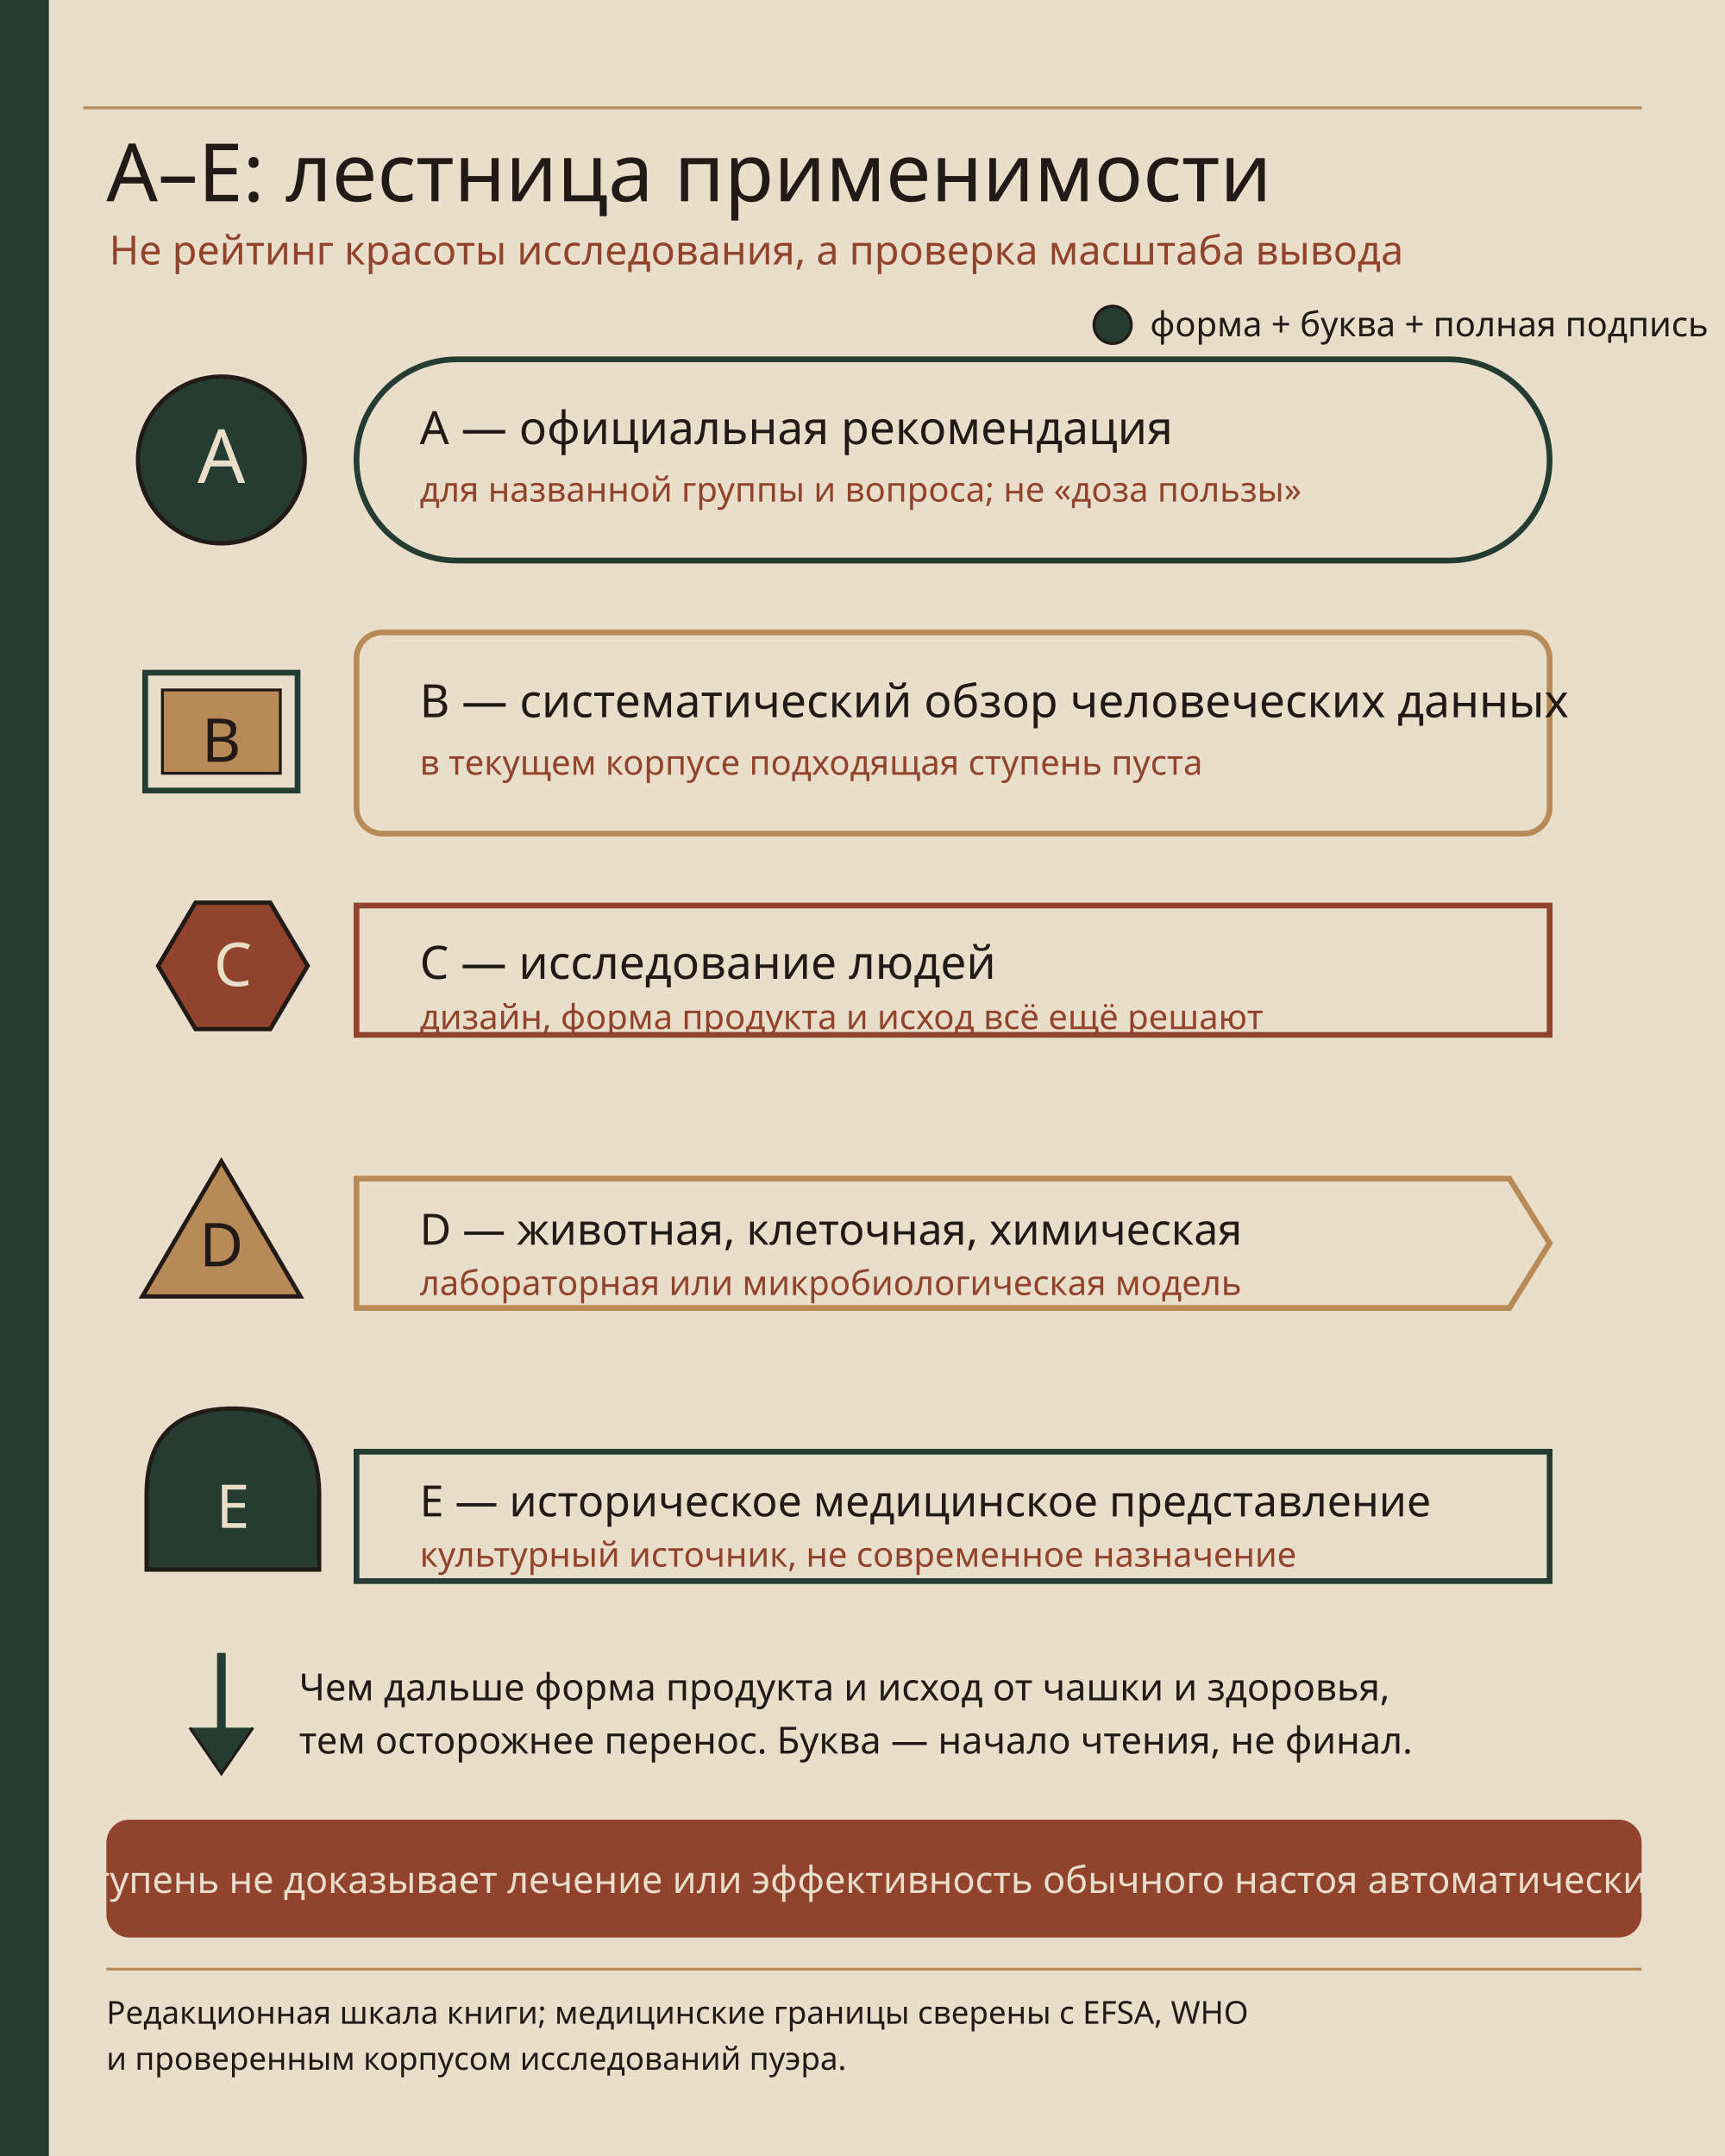
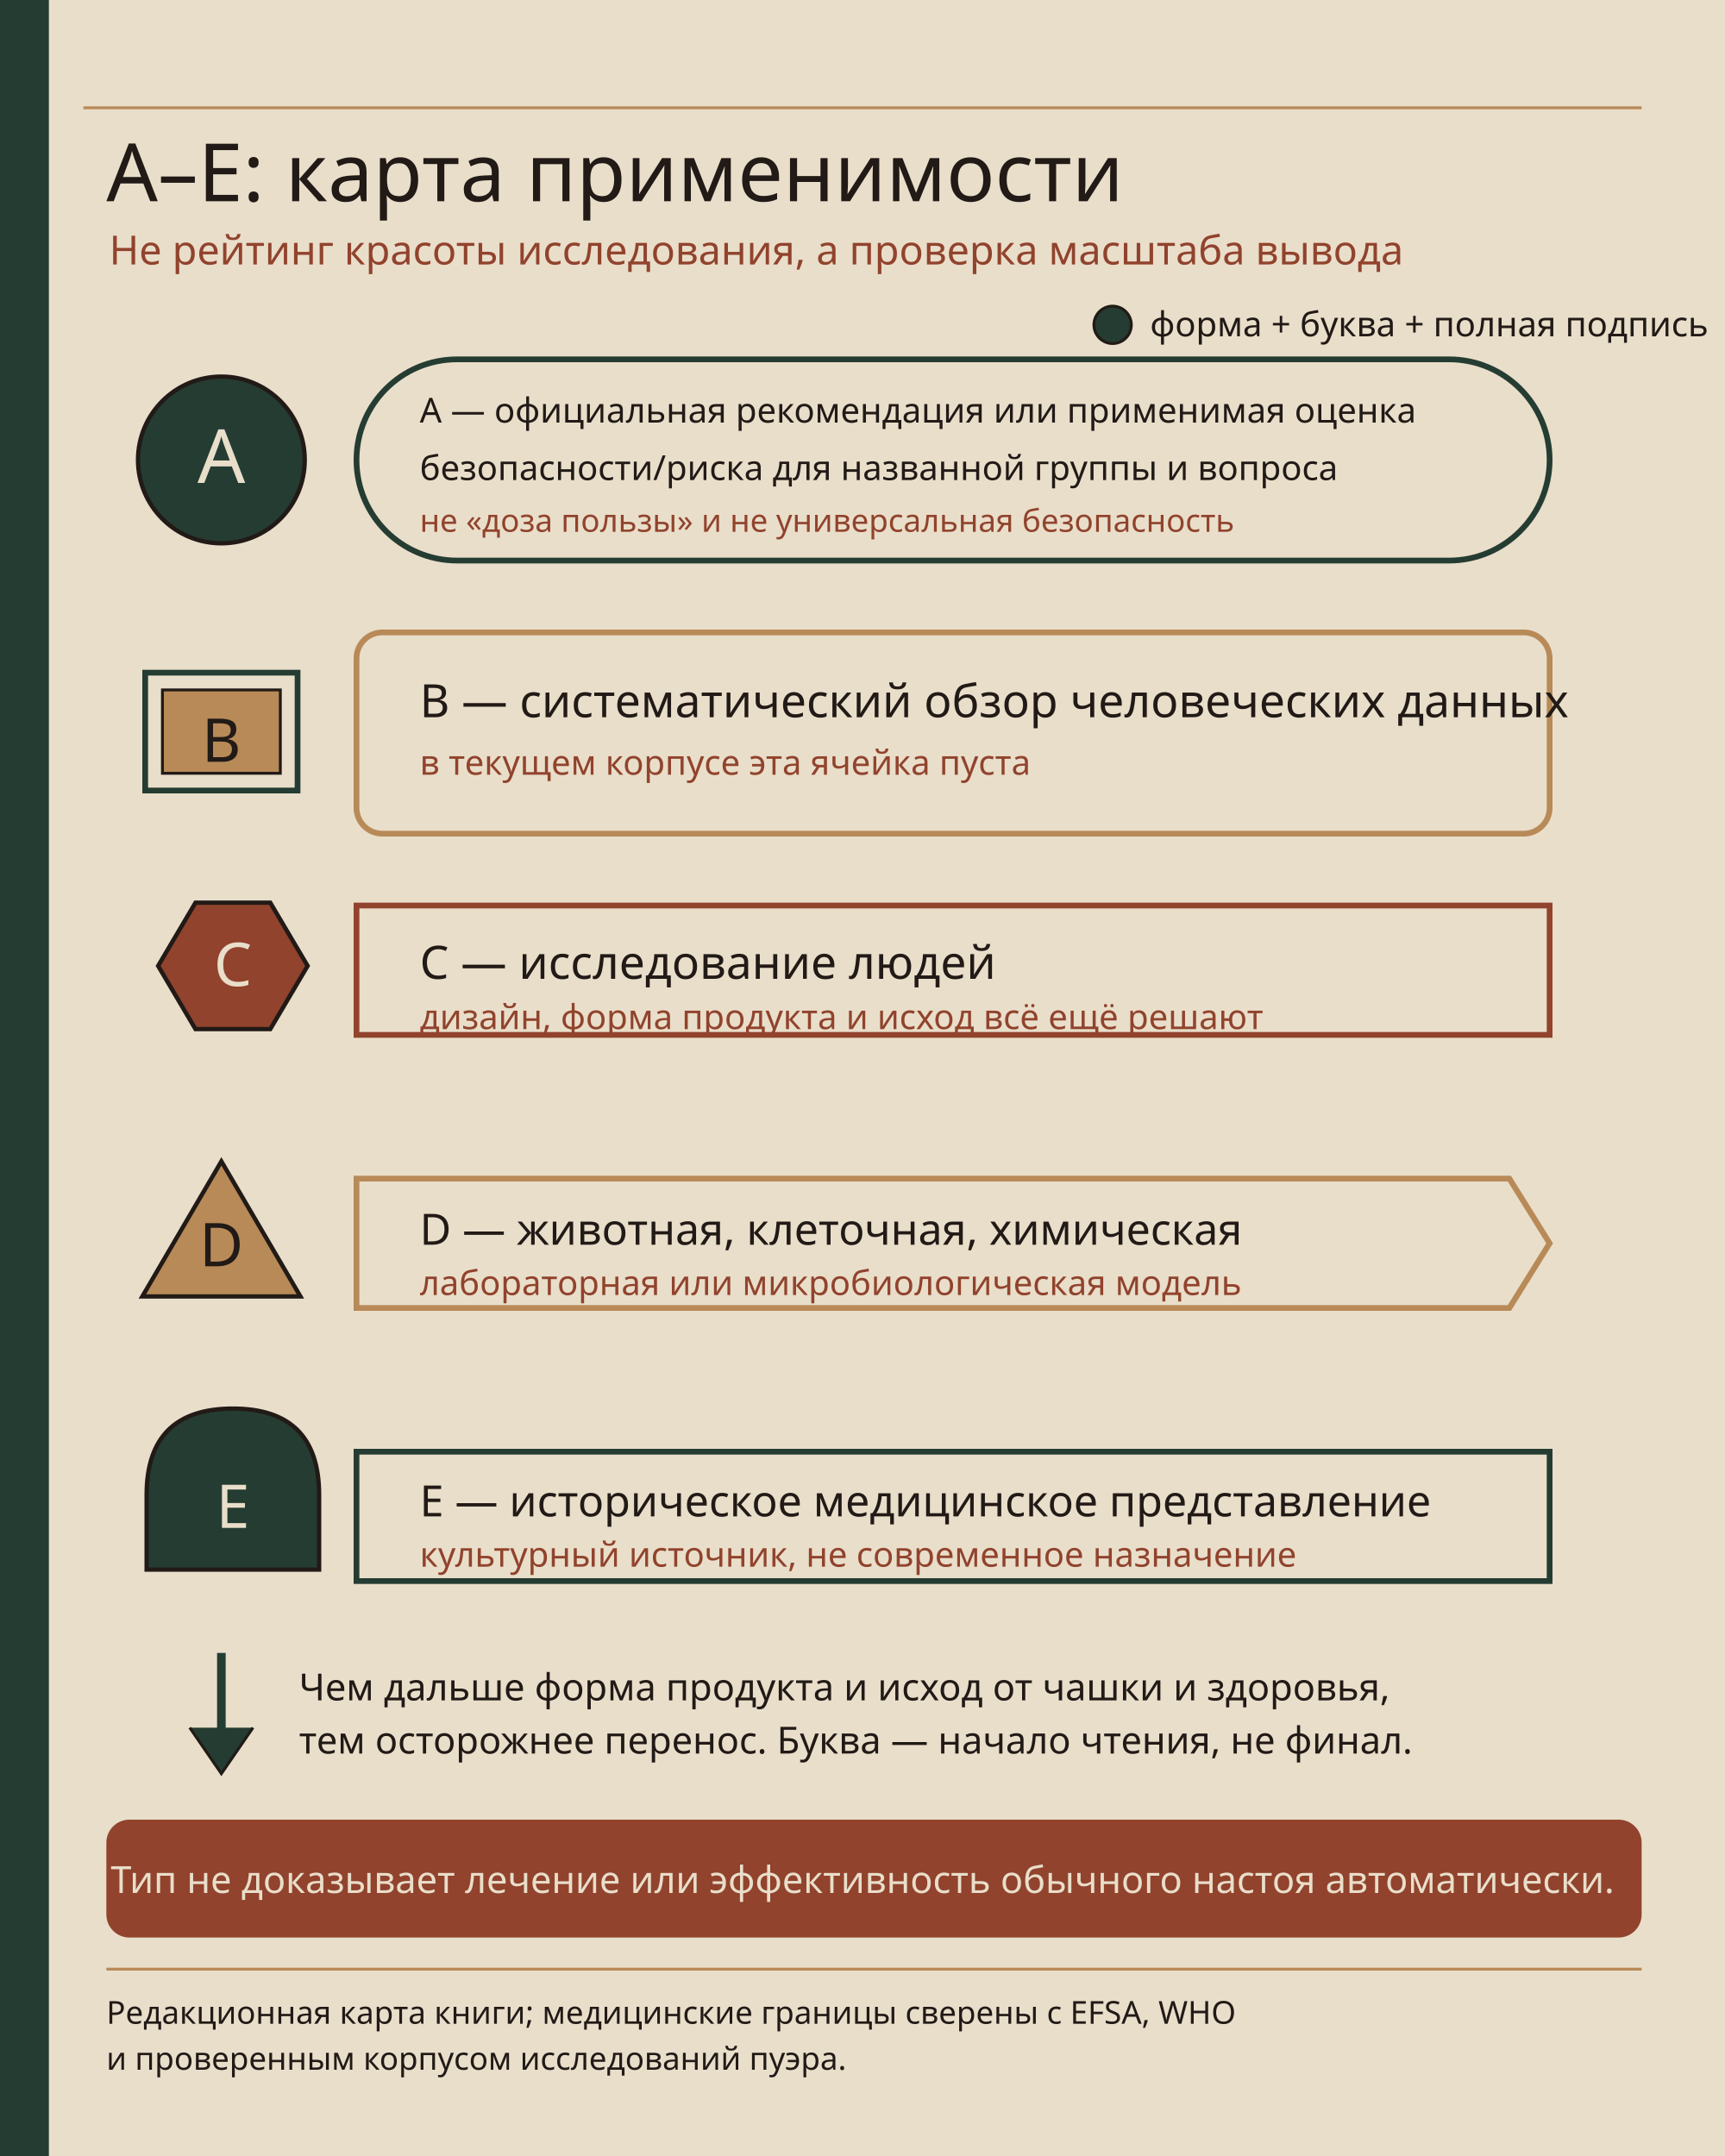
<svg xmlns="http://www.w3.org/2000/svg" viewBox="0 0 1200 1500" data-asset-id="diagram-medical-evidence-scale" data-asset-class="diagram" data-visual-mode="explanatory-diagram" data-min-placement-width-mm="150" data-min-placement-height-mm="187.5" data-min-font-size-pt="7.5" data-min-stroke-width-mm="0.2" role="img" aria-labelledby="evidence-title evidence-desc">
  <rect x="0" y="0" width="1200" height="1500" fill="#E9DECA" />
  <rect x="0" y="0" width="34" height="1500" fill="#253C32" />
  <rect x="58" y="74" width="1084" height="2" fill="#B88A58" />
-   <g id="evidence-levels">
-     <g data-encoding="shape+label" data-meaning="уровень A официальное руководство" data-shape="circle">
+   <g id="evidence-types">
+     <g data-encoding="shape+label" data-meaning="тип A официальная рекомендация или применимая оценка риска" data-shape="circle">
      <circle cx="154" cy="320" r="58" fill="#253C32" stroke="#211A16" stroke-width="3" data-stroke-width-mm="0.38" />
      <text x="154" y="336" text-anchor="middle" font-family="Cormorant" font-size="52" data-font-size-pt="18.43" fill="#E9DECA">A</text>
      <rect x="248" y="250" width="830" height="140" rx="70" fill="none" stroke="#253C32" stroke-width="4" data-stroke-width-mm="0.50" />
-       <text x="292" y="309" font-family="Literata" font-size="32" data-font-size-pt="11.34" fill="#211A16">A — официальная рекомендация</text>
-       <text x="292" y="349" font-family="Manrope" font-size="24" data-font-size-pt="8.50" fill="#91432D">для названной группы и вопроса; не «доза пользы»</text>
+       <text x="292" y="294" font-family="Literata" font-size="24" data-font-size-pt="8.50" fill="#211A16">A — официальная рекомендация или применимая оценка</text>
+       <text x="292" y="334" font-family="Manrope" font-size="24" data-font-size-pt="8.50" fill="#211A16">безопасности/риска для названной группы и вопроса</text>
+       <text x="292" y="370" font-family="Manrope" font-size="22" data-font-size-pt="7.80" fill="#91432D">не «доза пользы» и не универсальная безопасность</text>
    </g>
-     <g data-encoding="shape+label" data-meaning="уровень B систематический обзор" data-shape="double-rectangle">
+     <g data-encoding="shape+label" data-meaning="тип B систематический обзор" data-shape="double-rectangle">
      <rect x="101" y="468" width="106" height="82" fill="none" stroke="#253C32" stroke-width="4" data-stroke-width-mm="0.50" />
      <rect x="113" y="480" width="82" height="58" fill="#B88A58" stroke="#211A16" stroke-width="2" data-stroke-width-mm="0.25" />
      <text x="154" y="530" text-anchor="middle" font-family="Cormorant" font-size="42" data-font-size-pt="14.88" fill="#211A16">B</text>
      <rect x="248" y="440" width="830" height="140" rx="18" fill="none" stroke="#B88A58" stroke-width="4" data-stroke-width-mm="0.50" />
      <text x="292" y="499" font-family="Literata" font-size="32" data-font-size-pt="11.34" fill="#211A16">B — систематический обзор человеческих данных</text>
-       <text x="292" y="539" font-family="Manrope" font-size="24" data-font-size-pt="8.50" fill="#91432D">в текущем корпусе подходящая ступень пуста</text>
+       <text x="292" y="539" font-family="Manrope" font-size="24" data-font-size-pt="8.50" fill="#91432D">в текущем корпусе эта ячейка пуста</text>
    </g>
-     <g data-encoding="shape+label" data-meaning="уровень C исследование людей" data-shape="hexagon">
+     <g data-encoding="shape+label" data-meaning="тип C исследование людей" data-shape="hexagon">
      <polygon points="110,672 136,628 188,628 214,672 188,716 136,716" fill="#91432D" stroke="#211A16" stroke-width="3" data-stroke-width-mm="0.38" />
      <text x="162" y="686" text-anchor="middle" font-family="Cormorant" font-size="42" data-font-size-pt="14.88" fill="#E9DECA">C</text>
      <path d="M248 630 H1078 V720 H248 Z" fill="none" stroke="#91432D" stroke-width="4" data-stroke-width-mm="0.50" />
      <text x="292" y="681" font-family="Literata" font-size="32" data-font-size-pt="11.34" fill="#211A16">C — исследование людей</text>
      <text x="292" y="716" font-family="Manrope" font-size="24" data-font-size-pt="8.50" fill="#91432D">дизайн, форма продукта и исход всё ещё решают</text>
    </g>
-     <g data-encoding="shape+label" data-meaning="уровень D лабораторная или доклиническая модель" data-shape="triangle">
+     <g data-encoding="shape+label" data-meaning="тип D лабораторная или доклиническая модель" data-shape="triangle">
      <polygon points="154,808 99,902 209,902" fill="#B88A58" stroke="#211A16" stroke-width="3" data-stroke-width-mm="0.38" />
      <text x="154" y="881" text-anchor="middle" font-family="Cormorant" font-size="42" data-font-size-pt="14.88" fill="#211A16">D</text>
      <path d="M248 820 L1050 820 L1078 865 L1050 910 H248 Z" fill="none" stroke="#B88A58" stroke-width="4" data-stroke-width-mm="0.50" />
      <text x="292" y="866" font-family="Literata" font-size="30" data-font-size-pt="10.63" fill="#211A16">D — животная, клеточная, химическая</text>
      <text x="292" y="901" font-family="Manrope" font-size="24" data-font-size-pt="8.50" fill="#91432D">лабораторная или микробиологическая модель</text>
    </g>
-     <g data-encoding="shape+label" data-meaning="уровень E историческое медицинское представление" data-shape="arch">
+     <g data-encoding="shape+label" data-meaning="тип E историческое медицинское представление" data-shape="arch">
      <path d="M102 1092 V1040 Q102 980 162 980 Q222 980 222 1040 V1092 Z" fill="#253C32" stroke="#211A16" stroke-width="3" data-stroke-width-mm="0.38" />
      <text x="162" y="1063" text-anchor="middle" font-family="Cormorant" font-size="42" data-font-size-pt="14.88" fill="#E9DECA">E</text>
      <path d="M248 1010 H1078 V1100 H248 Z" fill="none" stroke="#253C32" stroke-width="4" data-stroke-width-mm="0.50" />
      <text x="292" y="1055" font-family="Literata" font-size="30" data-font-size-pt="10.63" fill="#211A16">E — историческое медицинское представление</text>
      <text x="292" y="1090" font-family="Manrope" font-size="24" data-font-size-pt="8.50" fill="#91432D">культурный источник, не современное назначение</text>
    </g>
  </g>
  <g id="applicability">
    <line x1="154" y1="1150" x2="154" y2="1228" stroke="#253C32" stroke-width="6" data-stroke-width-mm="0.75" />
    <path d="M132 1202 L154 1234 L176 1202" fill="#253C32" stroke="#211A16" stroke-width="2" data-stroke-width-mm="0.25" />
    <text x="208" y="1183" font-family="Literata" font-size="26" data-font-size-pt="9.21" fill="#211A16">Чем дальше форма продукта и исход от чашки и здоровья,</text>
    <text x="208" y="1220" font-family="Literata" font-size="26" data-font-size-pt="9.21" fill="#211A16">тем осторожнее перенос. Буква — начало чтения, не финал.</text>
  </g>
  <g id="limitations">
    <rect x="74" y="1266" width="1068" height="82" rx="16" fill="#91432D" />
-     <text x="600" y="1317" text-anchor="middle" font-family="Manrope" font-size="26" data-font-size-pt="9.21" fill="#E9DECA">Ступень не доказывает лечение или эффективность обычного настоя автоматически.</text>
+     <text x="600" y="1317" text-anchor="middle" font-family="Manrope" font-size="26" data-font-size-pt="9.21" fill="#E9DECA">Тип не доказывает лечение или эффективность обычного настоя автоматически.</text>
  </g>
  <g id="labels">
-     <text x="74" y="140" font-family="Cormorant" font-size="56" data-font-size-pt="19.84" fill="#211A16">A–E: лестница применимости</text>
+     <text x="74" y="140" font-family="Cormorant" font-size="56" data-font-size-pt="19.84" fill="#211A16">A–E: карта применимости</text>
    <text x="76" y="184" font-family="Literata" font-size="28" data-font-size-pt="9.92" fill="#91432D">Не рейтинг красоты исследования, а проверка масштаба вывода</text>
  </g>
  <g id="legend">
    <circle cx="774" cy="226" r="13" fill="#253C32" stroke="#211A16" stroke-width="2" data-stroke-width-mm="0.25" />
    <text x="800" y="234" font-family="Manrope" font-size="24" data-font-size-pt="8.50" fill="#211A16">форма + буква + полная подпись</text>
  </g>
  <g id="sources">
    <line x1="74" y1="1370" x2="1142" y2="1370" stroke="#B88A58" stroke-width="2" data-stroke-width-mm="0.25" />
-     <text x="74" y="1408" font-family="Manrope" font-size="22" data-font-size-pt="7.80" fill="#211A16">Редакционная шкала книги; медицинские границы сверены с EFSA, WHO</text>
+     <text x="74" y="1408" font-family="Manrope" font-size="22" data-font-size-pt="7.80" fill="#211A16">Редакционная карта книги; медицинские границы сверены с EFSA, WHO</text>
    <text x="74" y="1440" font-family="Manrope" font-size="22" data-font-size-pt="7.80" fill="#211A16">и проверенным корпусом исследований пуэра.</text>
  </g>
</svg>
